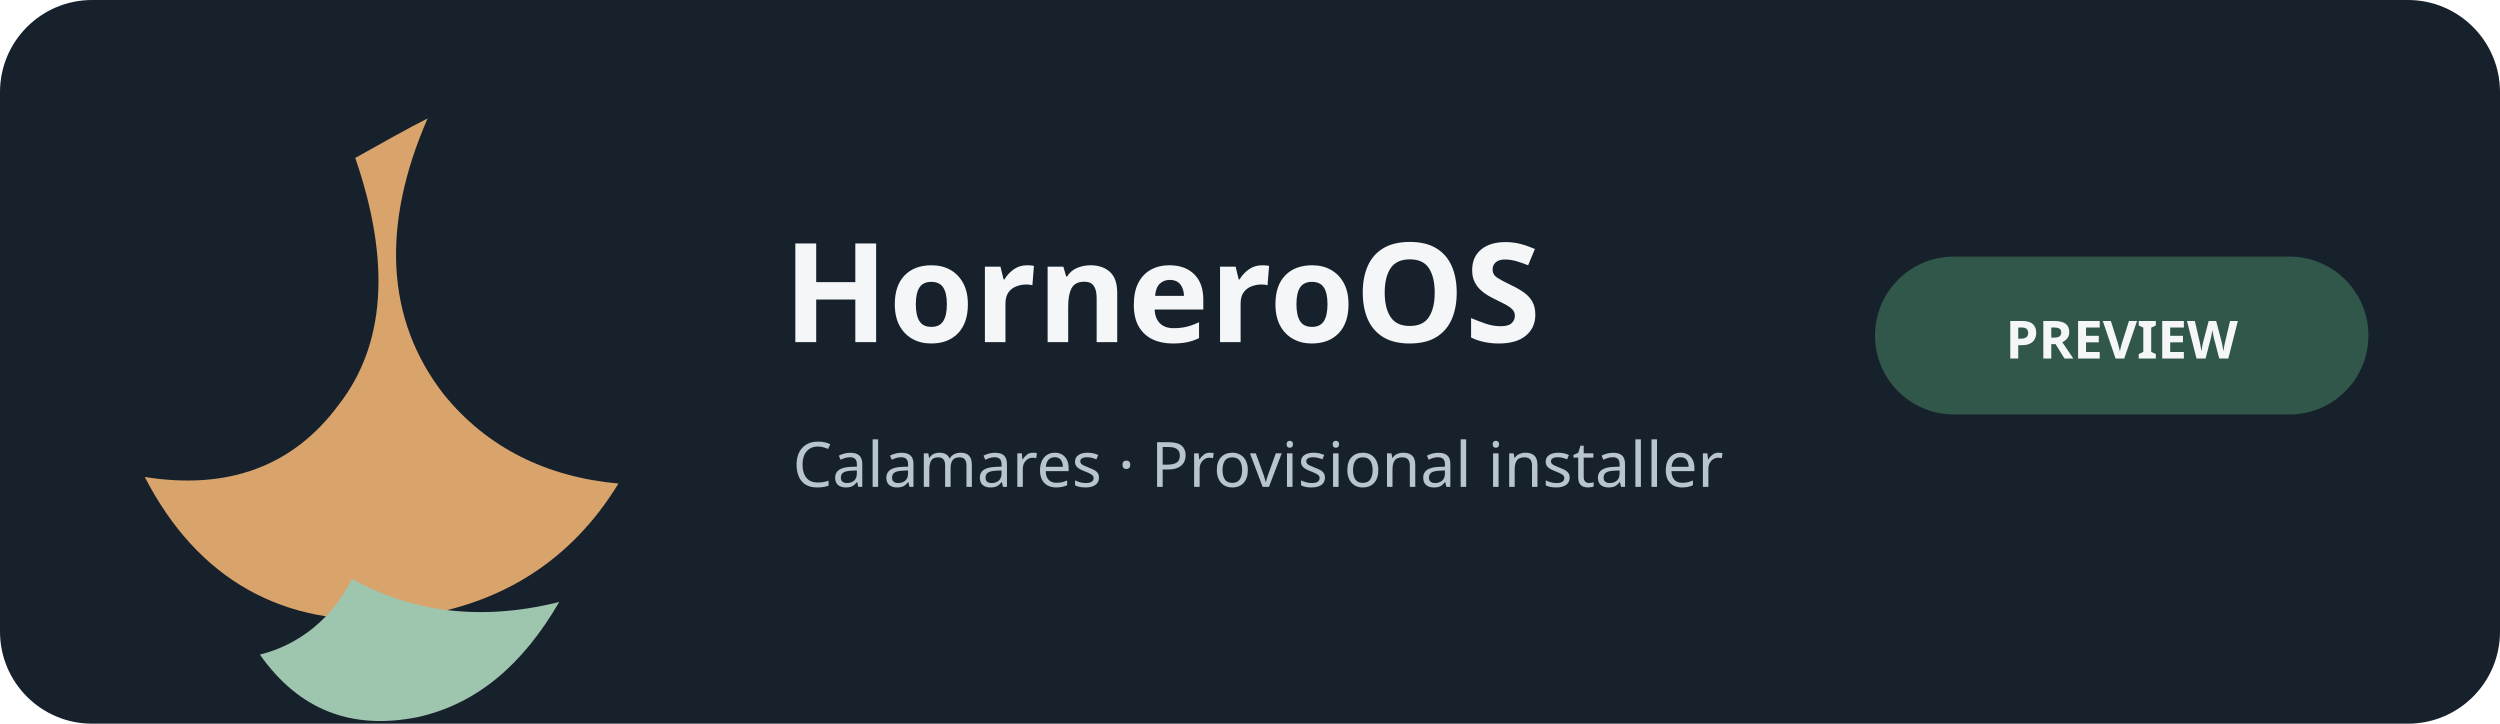
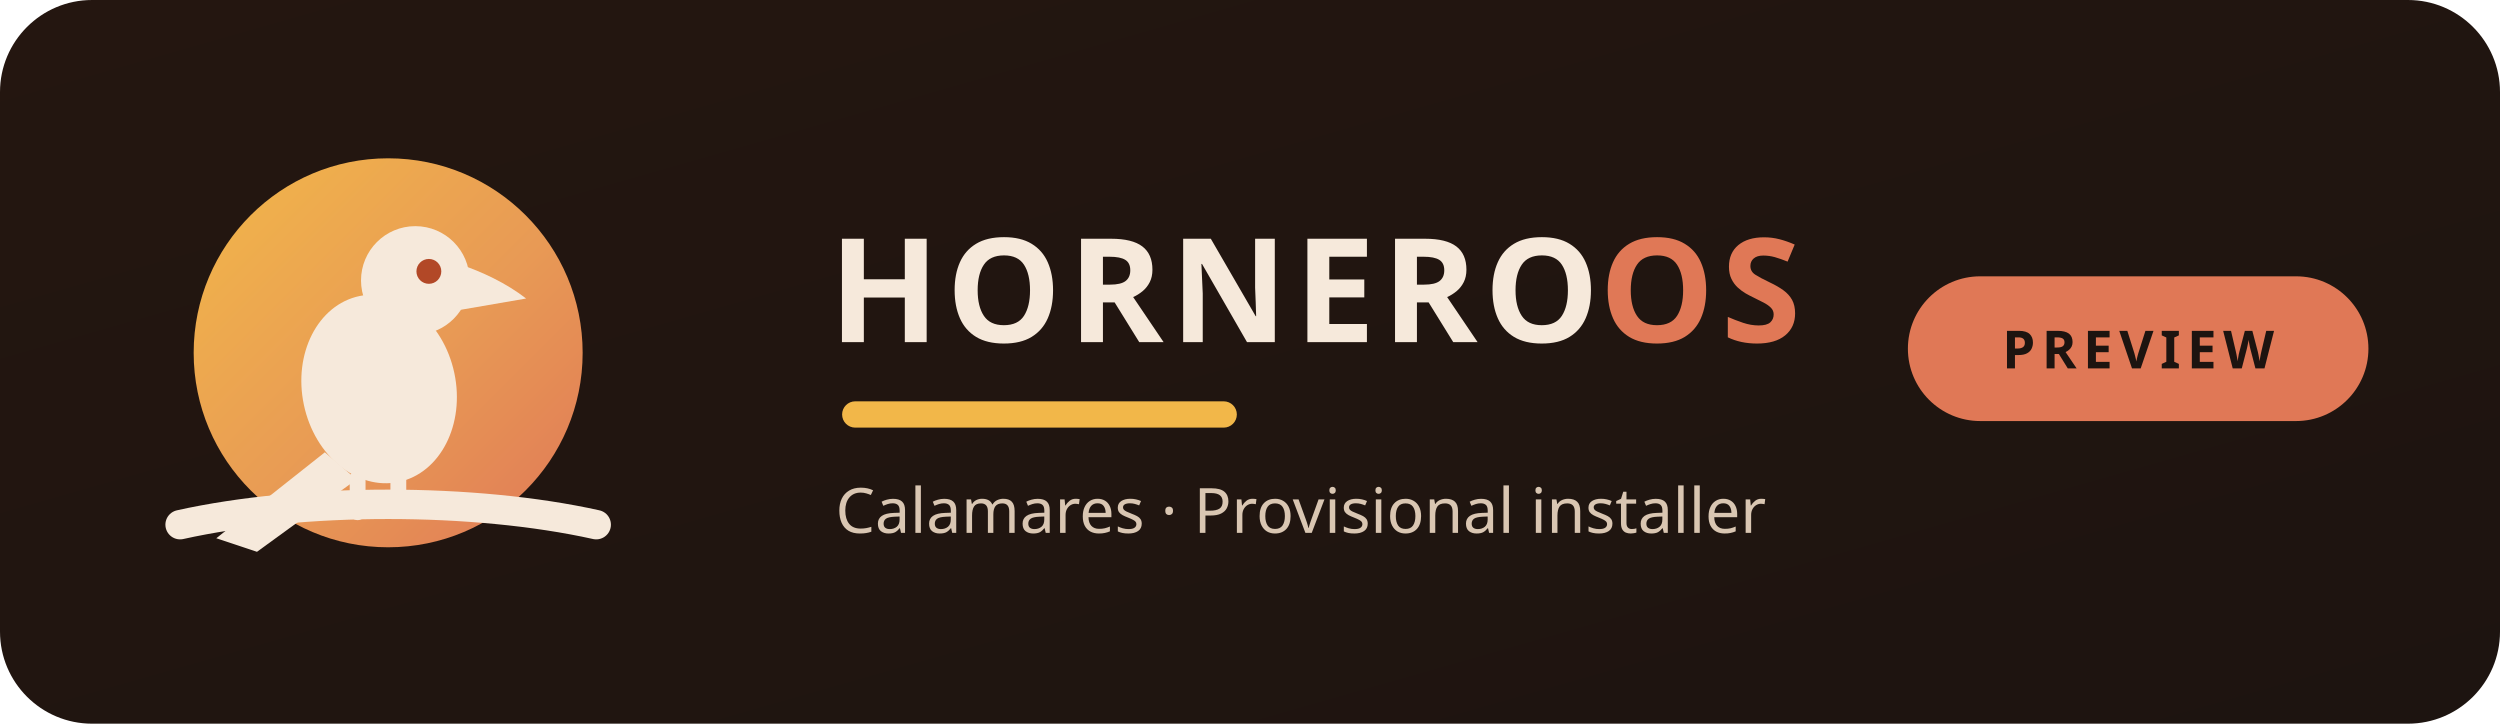
- <svg xmlns="http://www.w3.org/2000/svg" width="760" height="220" viewBox="0 0 760 220">
-   <rect width="760" height="220" rx="28" fill="#17212b" />
-   <path d="M104 36c-14 32-13 61 5 84 13 16 31 25 53 27-14 23-36 38-67 41-35 3-61-12-77-43 25 4 45-3 59-22 14-18 16-43 5-75 9-5 16-9 22-12z" fill="#d9a46c" transform="translate(26 0)" />
-   <path d="M81 176c18 10 39 13 63 7-11 19-25 31-43 35-20 4-36-2-48-19 12-3 22-11 28-23z" fill="#9ec5ae" transform="translate(26 0)" />
-   <text x="238" y="104" fill="#f4f6f8" font-family="sans-serif" font-size="42" font-weight="700">HorneroOS</text>
-   <text x="241" y="148" fill="#b8c4ce" font-family="sans-serif" font-size="19">Calamares · Provisional installer</text>
-   <rect x="570" y="78" width="150" height="48" rx="24" fill="#31564a" />
-   <text x="645" y="109" text-anchor="middle" fill="#f4f6f8" font-family="sans-serif" font-size="16" font-weight="700">PREVIEW</text>
+ <svg xmlns="http://www.w3.org/2000/svg" width="760" height="220" viewBox="0 0 760 220" role="img" aria-label="HorneroOS installer banner">
+   <defs>
+     <linearGradient id="banner-bg" x1="0" y1="0" x2="1" y2="1">
+       <stop offset="0" stop-color="#241610" />
+       <stop offset="1" stop-color="#1D1410" />
+     </linearGradient>
+     <linearGradient id="banner-sun" x1="0" y1="0" x2="1" y2="1">
+       <stop offset="0" stop-color="#F2B749" />
+       <stop offset="0.55" stop-color="#E89A55" />
+       <stop offset="1" stop-color="#E07856" />
+     </linearGradient>
+   </defs>
+   <rect width="760" height="220" rx="28" fill="url(#banner-bg)" />
+   <g transform="translate(30 22) scale(0.6875)">
+     <circle cx="128" cy="124" r="86" fill="url(#banner-sun)" />
+     <g fill="#F6E9DB">
+       <path d="M100,168 L52,206 L70,212 L114,180 Z" />
+       <ellipse cx="124" cy="140" rx="34" ry="42" transform="rotate(-12 124 140)" />
+       <circle cx="140" cy="92" r="24" />
+       <path d="M160,85 C169,88 180,93 189,100 L160,105 Z" />
+       <rect x="111" y="176" width="7" height="22" rx="3.5" />
+       <rect x="129" y="174" width="7" height="23" rx="3.5" />
+     </g>
+     <path d="M36,200 C90,188 166,188 220,200" fill="none" stroke="#F6E9DB" stroke-width="13" stroke-linecap="round" />
+     <circle cx="146" cy="88" r="5.5" fill="#B24827" />
+   </g>
+   <text x="252" y="104" fill="#F6E9DB" font-family="Rubik, sans-serif" font-size="44" font-weight="800" letter-spacing="2">HORNERO<tspan fill="#E07856">OS</tspan>
+   </text>
+   <rect x="256" y="122" width="120" height="8" rx="4" fill="#F2B749" />
+   <text x="254" y="162" fill="#D9C6B2" font-family="Rubik, sans-serif" font-size="19">Calamares · Provisional installer</text>
+   <rect x="580" y="84" width="140" height="44" rx="22" fill="#E07856" />
+   <text x="650" y="112" text-anchor="middle" fill="#1D1410" font-family="Rubik, sans-serif" font-size="16" font-weight="800" letter-spacing="2">PREVIEW</text>
</svg>
